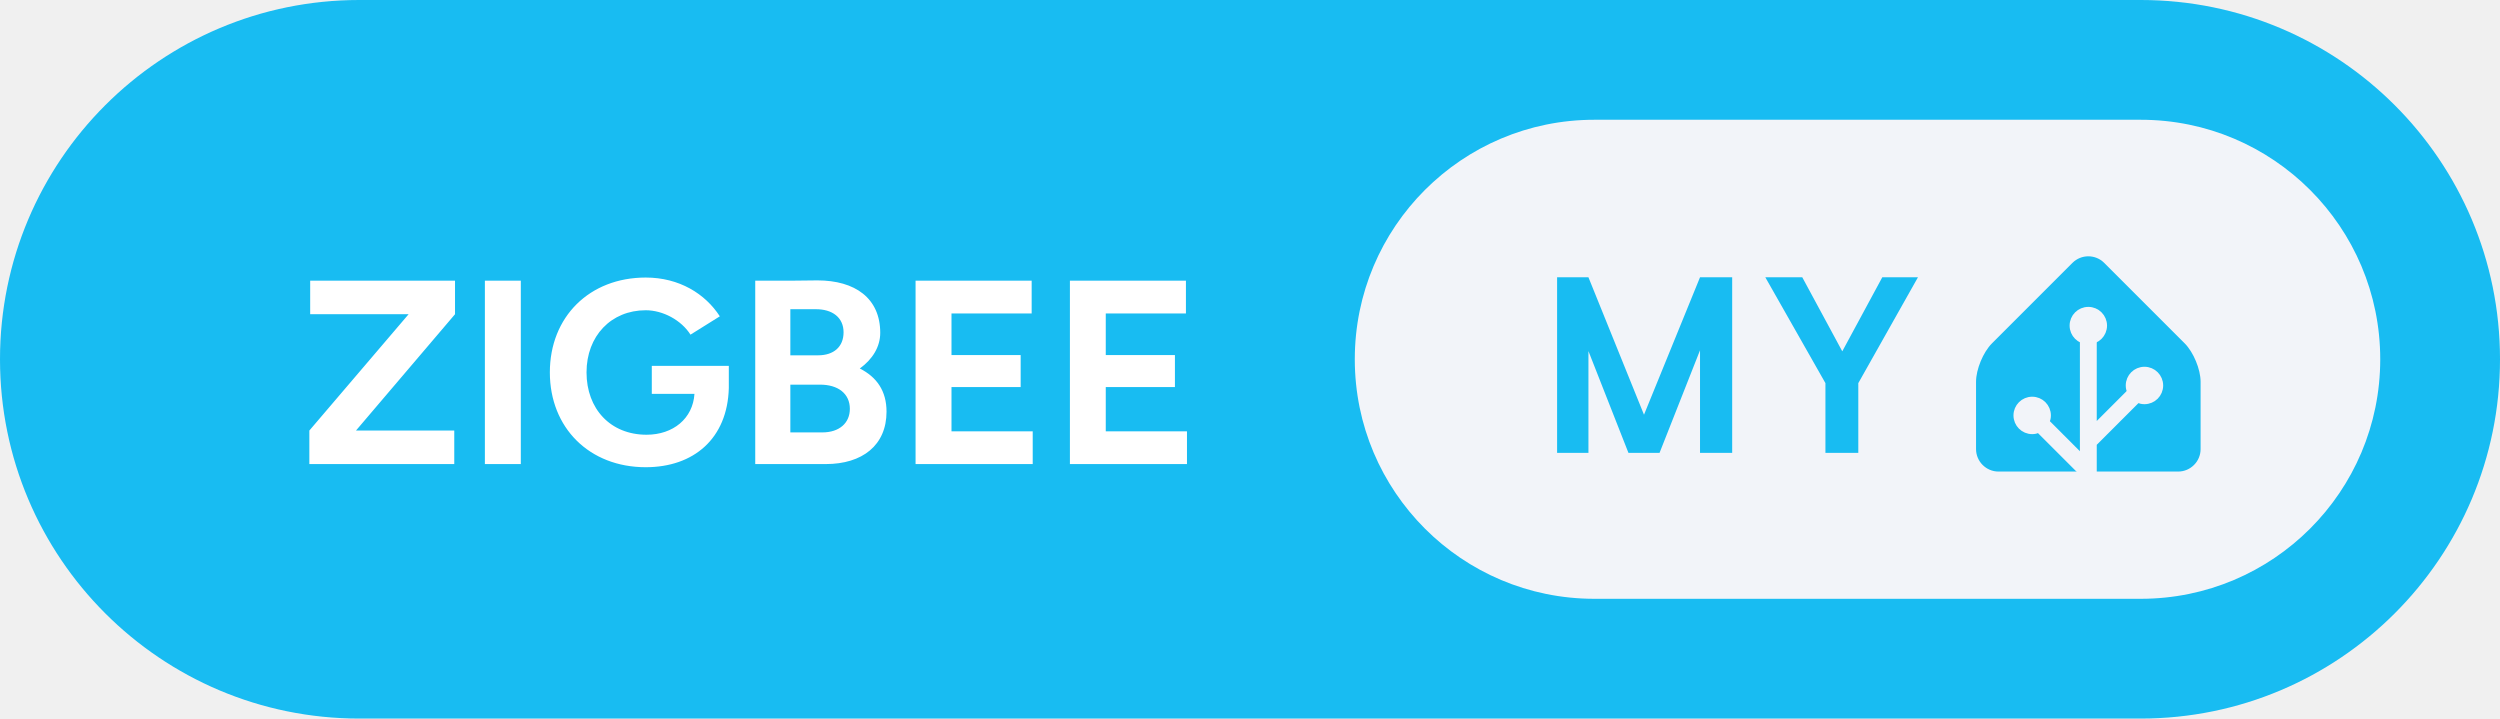
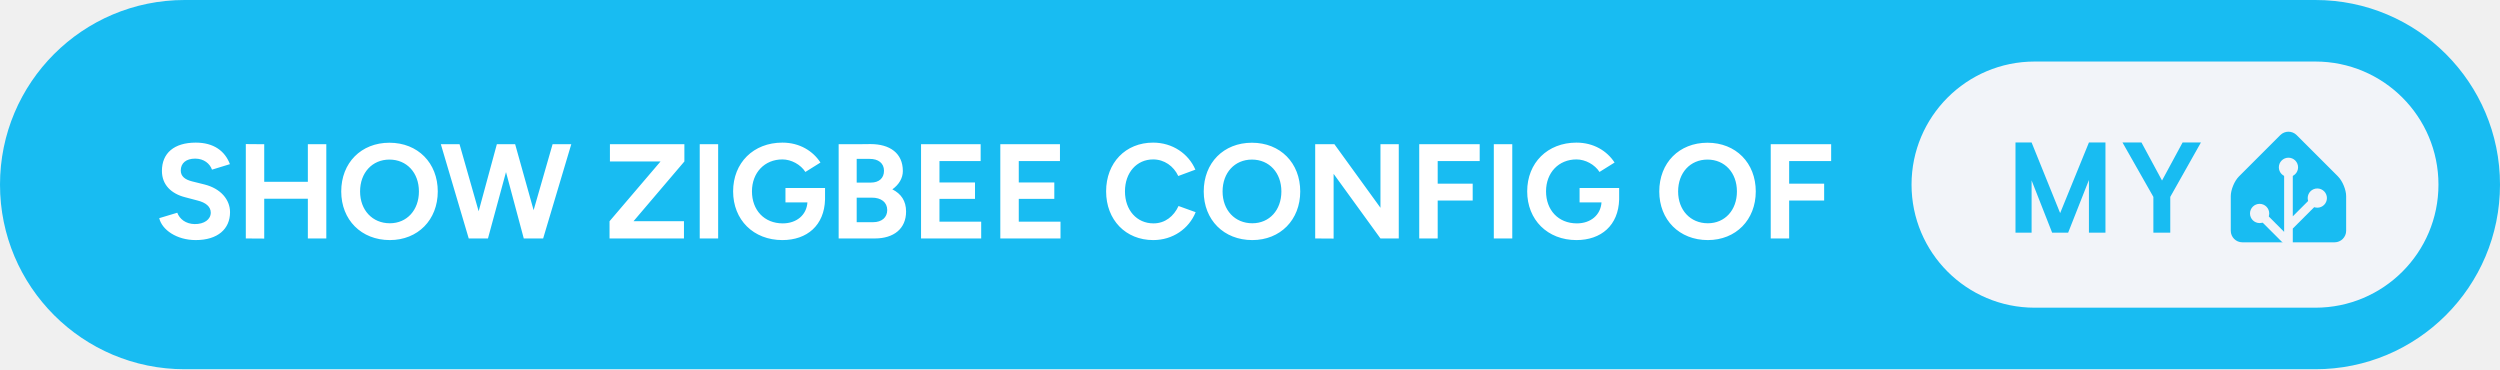
- <svg xmlns="http://www.w3.org/2000/svg" width="167" height="48" aria-label="Zigbee My Home Assistant" style="border-radius:24px" viewBox="0 0 334 96">
-   <rect width="334" height="96" fill="#18BCF2" rx="48" />
-   <path fill="#fff" d="M41.33 62h19.36v-4.48H47.56l13.23-15.54V37.5H41.44v4.48h13.15L41.33 57.52Zm23.45 0h4.8V37.5h-4.8Zm21.49.42c6.4 0 10.92-3.82 11.1-10.57v-2.97H87.08v3.74h5.7c-.21 3.29-2.84 5.46-6.4 5.46-4.83 0-8.02-3.46-8.02-8.33s3.29-8.3 7.91-8.3c2.31 0 4.76 1.33 5.98 3.26l3.92-2.45c-1.95-3.01-5.42-5.18-9.9-5.18-7.52 0-12.81 5.25-12.81 12.67s5.29 12.67 12.81 12.67ZM100.9 62h9.42c4.9 0 8.12-2.52 8.12-7 0-2.77-1.3-4.62-3.57-5.77 1.71-1.23 2.73-2.91 2.73-4.76 0-4.63-3.36-7.01-8.4-7.01l-3.61.04h-4.69Zm8.02-20.69c2.31-.03 3.78 1.13 3.78 3.08 0 1.96-1.33 3.08-3.4 3.08h-3.71v-6.16Zm.56 10.08c2.52-.03 4.06 1.23 4.06 3.23 0 1.89-1.4 3.15-3.68 3.15h-4.27v-6.38h.25ZM122.32 62h15.65v-4.37h-10.85v-5.92h9.24v-4.27h-9.24v-5.56h10.71V37.5h-15.51Zm20.62 0h15.64v-4.37h-10.85v-5.92h9.24v-4.27h-9.24v-5.56h10.71V37.5h-15.5Z" />
-   <g style="transform:translate(-163px,0)">
+ <svg xmlns="http://www.w3.org/2000/svg" width="325" height="48" aria-label="show Zigbee config of My Home Assistant" style="border-radius:24px" viewBox="0 0 650 96">
+   <rect width="650" height="96" fill="#18BCF2" rx="48" />
+   <path fill="#fff" d="M50.89 62.42c5.7 0 8.92-2.87 8.92-7.25 0-3.25-2.41-6.15-6.65-7.21l-3.22-.8c-1.82-.46-2.94-1.3-2.94-2.83 0-1.93 1.4-3.09 3.75-3.09 2.27 0 3.81 1.3 4.37 2.87l4.66-1.43c-1.3-3.43-4.2-5.6-8.89-5.6-5.61 0-8.79 2.73-8.79 7.35 0 3.64 2.45 5.95 6.06 6.86l3.18.84c2.17.53 3.46 1.61 3.46 3.15 0 1.78-1.71 3.01-4.19 2.98-2.35-.04-3.92-1.34-4.52-2.95l-4.69 1.41c.7 3.01 4.51 5.7 9.49 5.7ZM63.91 62l4.79.03V51.67h11.34V62h4.8V37.5h-4.8v9.77H68.7V37.5l-4.79-.04Zm37.45.42c7.28 0 12.46-5.25 12.46-12.64 0-7.42-5.18-12.67-12.57-12.67-7.35 0-12.53 5.22-12.53 12.67 0 7.39 5.22 12.64 12.64 12.64Zm0-4.37c-4.55 0-7.74-3.43-7.74-8.27 0-4.86 3.15-8.29 7.63-8.29 4.52 0 7.67 3.43 7.67 8.29 0 4.84-3.12 8.27-7.56 8.27ZM121.87 62h5l4.69-17.26L136.18 62h5.04l7.31-24.5h-4.86l-4.93 17.15-4.8-17.15h-4.76l-4.73 17.43-4.97-17.43h-4.86Zm36.61 0h19.35v-4.48h-13.12l13.23-15.54V37.5h-19.36v4.48h13.16l-13.26 15.54Zm23.45 0h4.79V37.5h-4.79Zm21.49.42c6.4 0 10.92-3.82 11.09-10.57v-2.97h-10.29v3.74h5.71c-.21 3.29-2.84 5.46-6.41 5.46-4.83 0-8.01-3.46-8.01-8.33s3.29-8.3 7.91-8.3c2.31 0 4.76 1.33 5.98 3.26l3.92-2.45c-1.96-3.01-5.42-5.18-9.9-5.18-7.53 0-12.81 5.25-12.81 12.67s5.28 12.67 12.81 12.67Zm14.63-.42h9.41c4.9 0 8.12-2.52 8.12-7 0-2.77-1.29-4.62-3.57-5.77 1.72-1.23 2.73-2.91 2.73-4.76 0-4.63-3.36-7.01-8.4-7.01l-3.6.04h-4.69Zm8.01-20.69c2.31-.03 3.78 1.13 3.78 3.08 0 1.96-1.33 3.08-3.39 3.08h-3.71v-6.16Zm.56 10.08c2.52-.03 4.06 1.23 4.06 3.23 0 1.89-1.4 3.15-3.67 3.15h-4.27v-6.38h.24ZM239.47 62h15.64v-4.37h-10.85v-5.92h9.24v-4.27h-9.24v-5.56h10.71V37.5h-15.5Zm20.61 0h15.65v-4.37h-10.85v-5.92h9.24v-4.27h-9.24v-5.56h10.71V37.5h-15.51Zm39.76.42c5.08 0 9.28-2.94 11.03-7.25l-4.45-1.61c-1.23 2.67-3.5 4.52-6.51 4.52-4.34 0-7.42-3.43-7.42-8.33 0-4.87 3.05-8.3 7.32-8.3 2.9 0 5.32 1.72 6.54 4.31l4.45-1.65c-1.79-4.16-5.95-7.03-10.99-7.03-7.18 0-12.22 5.25-12.22 12.67s5.08 12.67 12.25 12.67Zm25.76 0c7.28 0 12.46-5.25 12.46-12.64 0-7.42-5.18-12.67-12.56-12.67-7.36 0-12.53 5.22-12.53 12.67 0 7.39 5.21 12.64 12.63 12.64Zm0-4.37c-4.55 0-7.73-3.43-7.73-8.27 0-4.86 3.14-8.29 7.63-8.29 4.51 0 7.66 3.43 7.66 8.29 0 4.84-3.11 8.27-7.56 8.27ZM341.95 62l4.79.03V45.2L358.92 62h4.76V37.5h-4.76v16.52L346.95 37.5h-5ZM369 62h4.8v-9.87h9.1v-4.38h-9.1v-5.87h10.92V37.5H369Zm19.39 0h4.8V37.5h-4.8Zm21.49.42c6.41 0 10.92-3.82 11.1-10.57v-2.97h-10.29v3.74h5.7c-.21 3.29-2.83 5.46-6.4 5.46-4.83 0-8.02-3.46-8.02-8.33s3.29-8.3 7.91-8.3c2.31 0 4.76 1.33 5.99 3.26l3.92-2.45c-1.96-3.01-5.43-5.18-9.91-5.18-7.52 0-12.81 5.25-12.81 12.67s5.29 12.67 12.81 12.67Zm34.16 0c7.28 0 12.46-5.25 12.46-12.64 0-7.42-5.18-12.67-12.56-12.67-7.36 0-12.53 5.22-12.53 12.67 0 7.39 5.21 12.64 12.63 12.64Zm0-4.37c-4.55 0-7.73-3.43-7.73-8.27 0-4.86 3.14-8.29 7.63-8.29 4.51 0 7.66 3.43 7.66 8.29 0 4.84-3.11 8.27-7.56 8.27ZM460.39 62h4.79v-9.87h9.1v-4.38h-9.1v-5.87h10.92V37.5h-15.71Z" />
+   <g style="transform:translate(153px,0)">
    <rect width="137" height="64" x="344" y="16" fill="#F2F4F9" rx="32" />
    <path fill="#18BCF2" d="M394.419 37.047V60.5h-4.297V46.797L384.716 60.5h-4.157l-5.343-13.594V60.5h-4.188V37.047h4.188l7.422 18.36 7.484-18.36h4.297Zm9.365 0 5.344 9.89 5.344-9.89h4.766l-7.969 14.14V60.5h-4.391v-9.313l-8.031-14.14h4.937ZM457 60c0 1.65-1.35 3-3 3h-24c-1.65 0-3-1.35-3-3v-9c0-1.65.95-3.95 2.12-5.12l10.76-10.76a3 3 0 0 1 4.24 0l10.76 10.76c1.17 1.17 2.12 3.47 2.12 5.12v9Z" />
    <path fill="#F2F4F9" stroke="#F2F4F9" d="M442 45.5a2 2 0 1 0 0-4 2 2 0 0 0 0 4Z" />
    <path fill="#F2F4F9" stroke="#F2F4F9" stroke-miterlimit="10" d="M449.5 53.5a2 2 0 1 0 0-4 2 2 0 0 0 0 4ZM434.5 57.5a2 2 0 1 0 0-4 2 2 0 0 0 0 4Z" />
    <path fill="none" stroke="#F2F4F9" stroke-miterlimit="10" stroke-width="2.25" d="M442 43.48V63l-7.5-7.5M449.5 51.46l-7.41 7.41" />
  </g>
</svg>
